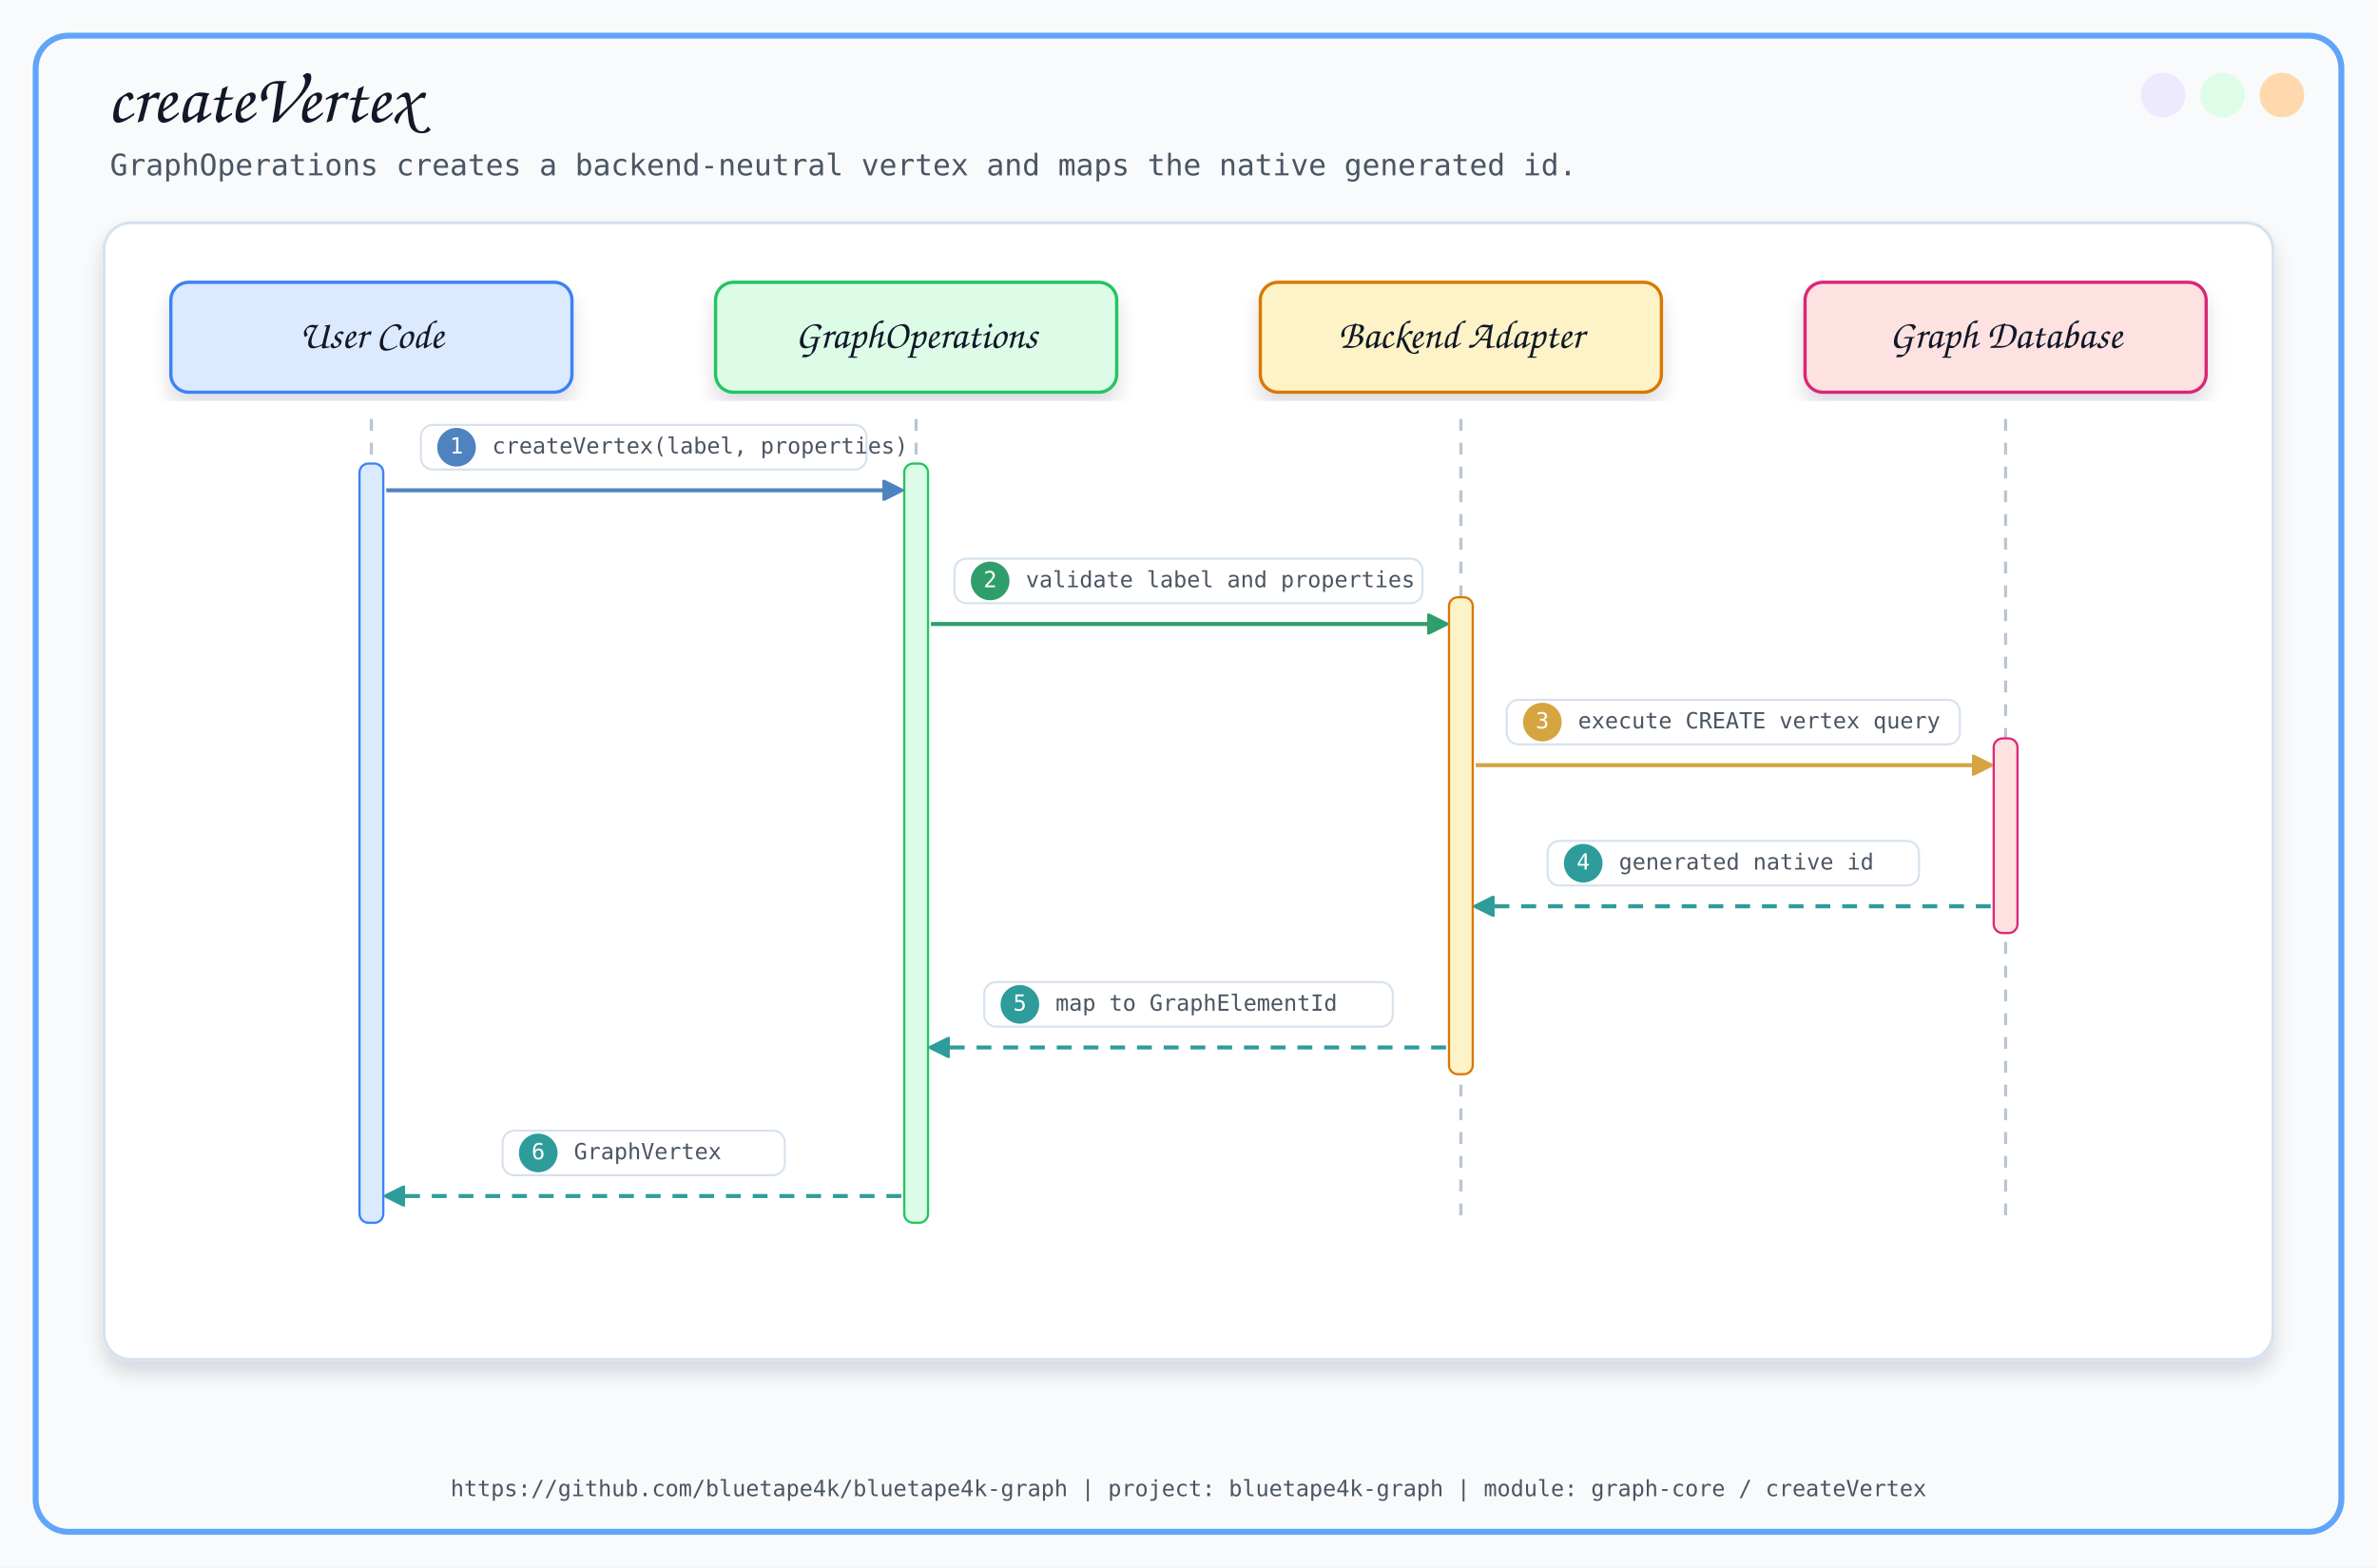
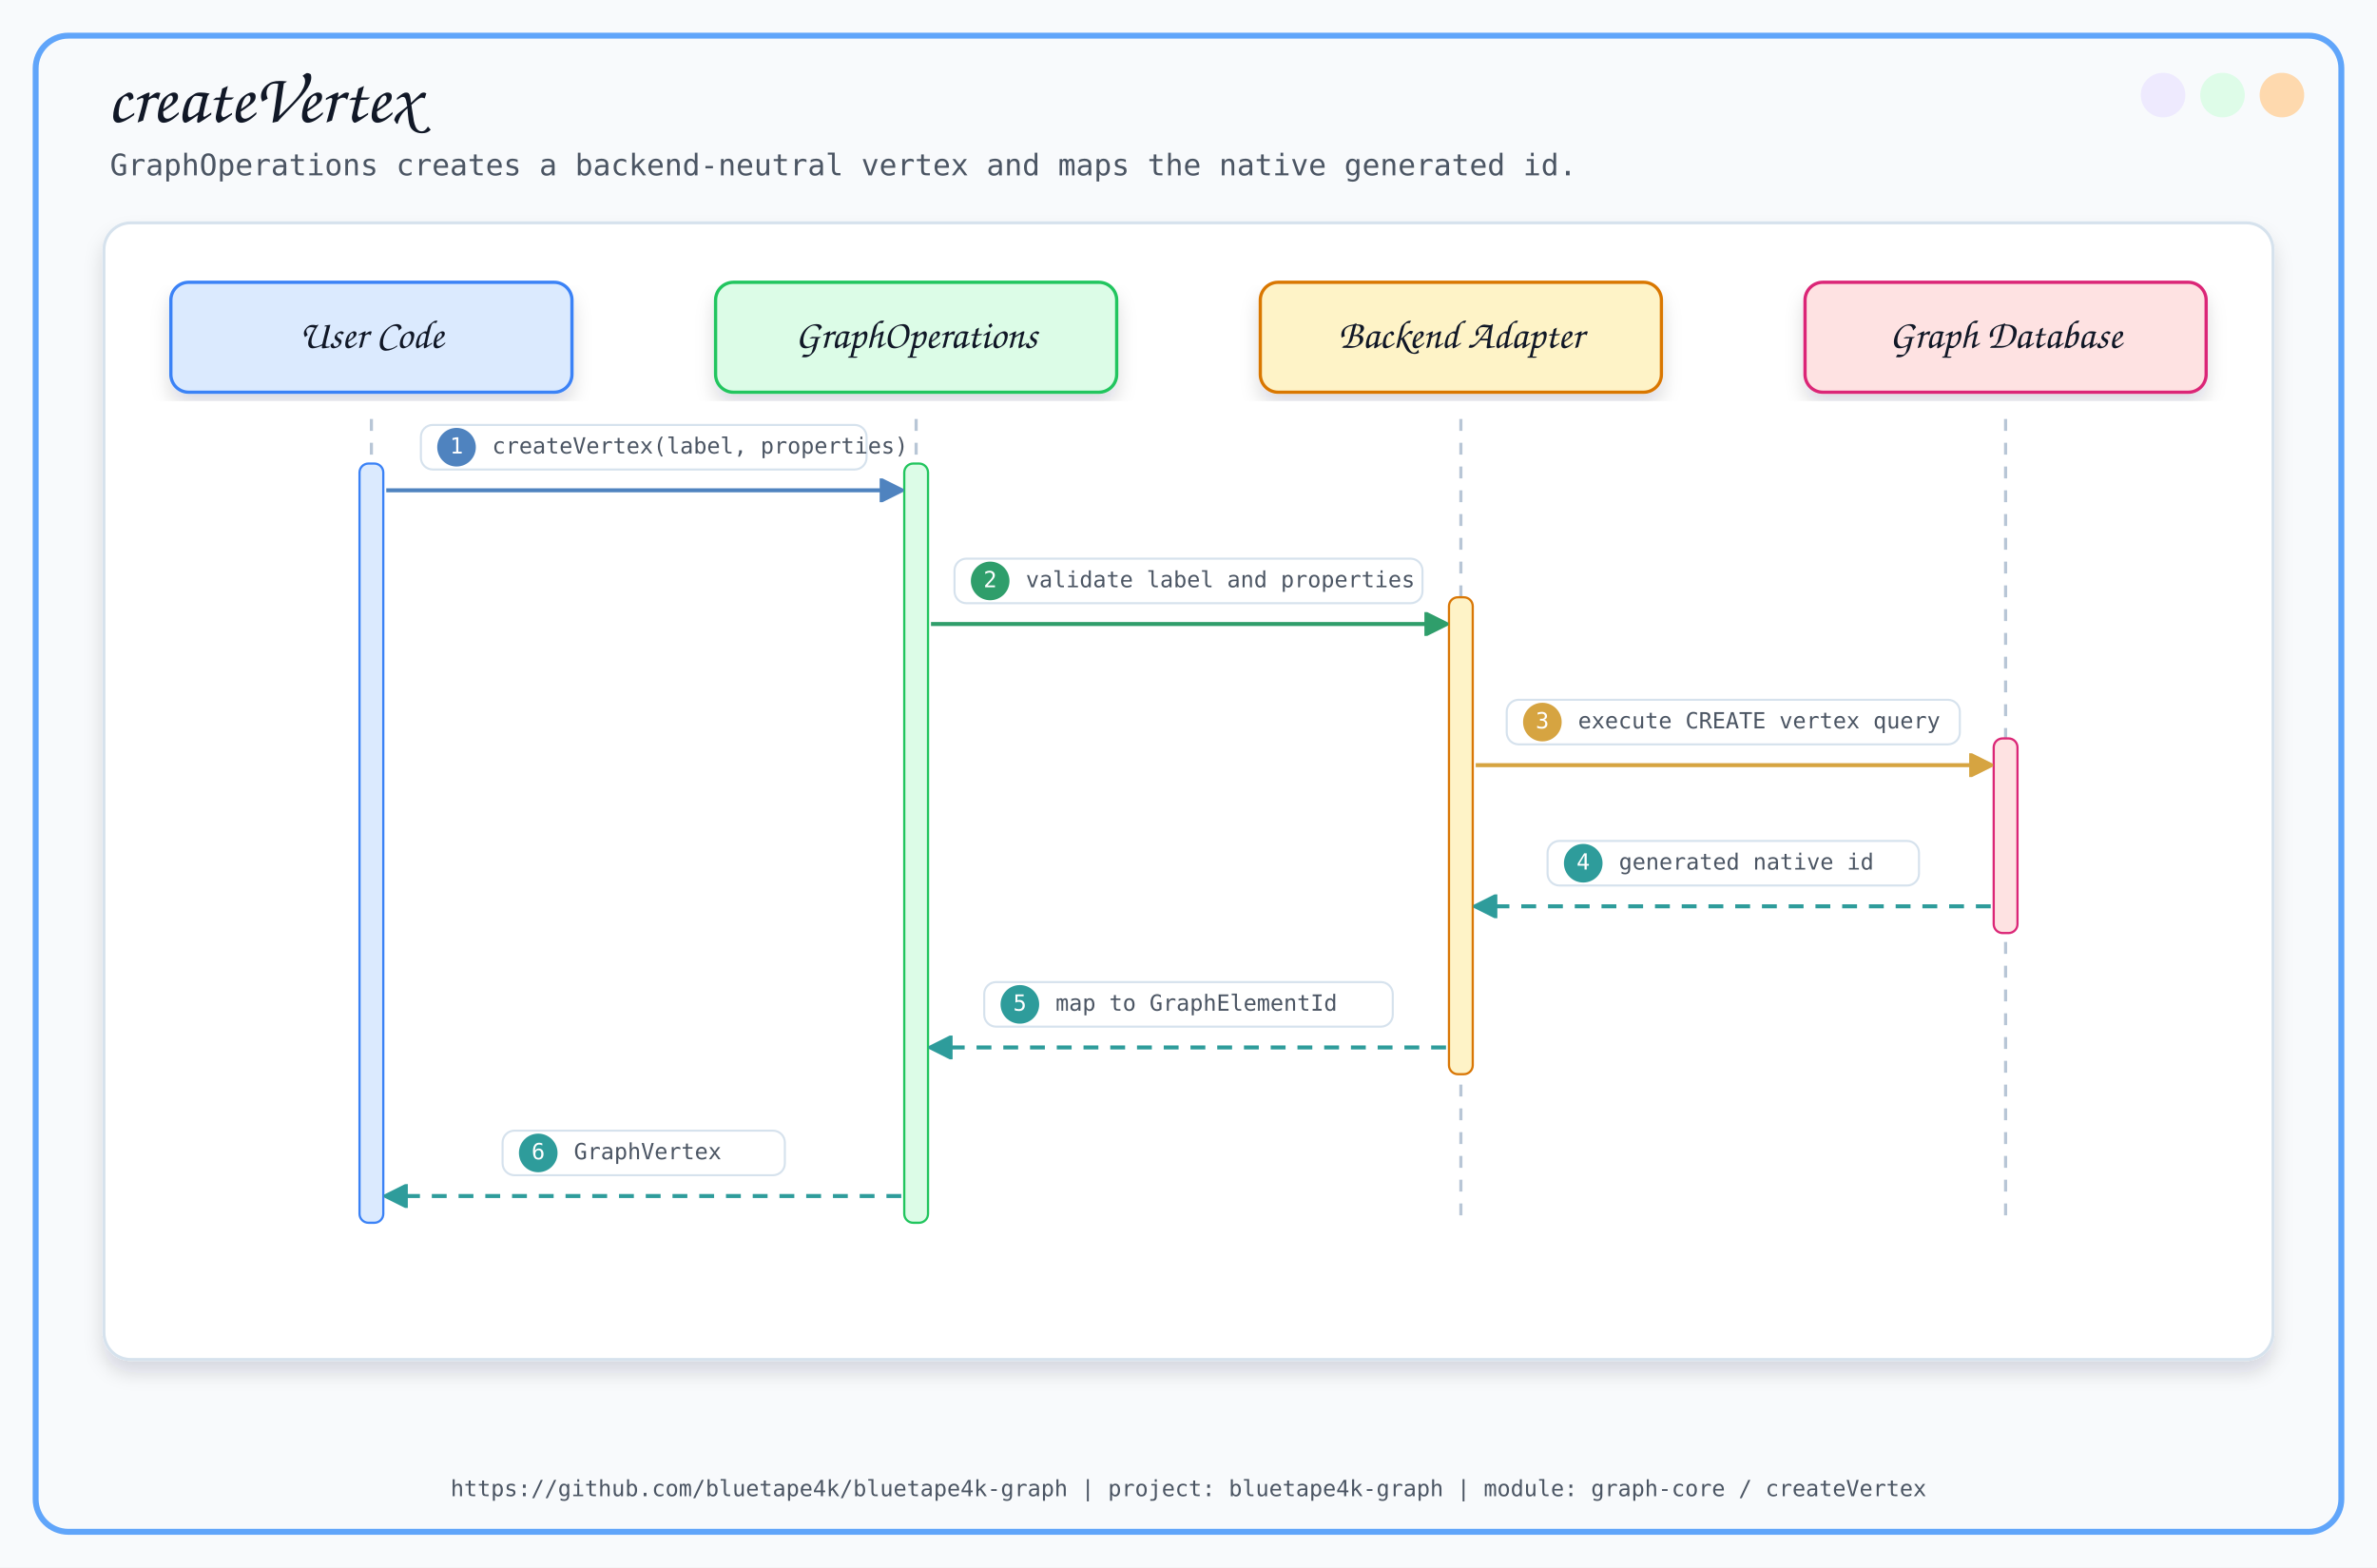
<svg xmlns="http://www.w3.org/2000/svg" width="1600" height="1055" viewBox="0 0 1600 1055">
  <defs>
    <filter id="softShadow" x="-8%" y="-8%" width="116%" height="116%">
      <feDropShadow dx="0" dy="8" stdDeviation="6" flood-color="#0F172A" flood-opacity="0.14" />
    </filter>
-     <marker markerUnits="userSpaceOnUse" id="arrow" viewBox="0 0 10 10" refX="9" refY="5" markerWidth="14" markerHeight="14" orient="auto-start-reverse">
+     <marker markerUnits="userSpaceOnUse" id="arrow" viewBox="0 0 10 10" refX="9" refY="5" markerWidth="16" markerHeight="16" orient="auto-start-reverse">
      <path d="M 0 0 L 10 5 L 0 10 z" fill="#2563EB" />
    </marker>
  </defs>
  <style>
      .title { font-family: 'Architects Daughter', cursive; font-size: 48px; fill: #111827; }
      .subtitle { font-family: 'Comic Mono', monospace; font-size: 20px; fill: #4B5563; }
      .label { font-family: 'Architects Daughter', cursive; font-size: 27px; fill: #111827; }
      .small { font-family: 'Comic Mono', monospace; font-size: 18px; fill: #374151; }
      .tiny { font-family: 'Comic Mono', monospace; font-size: 15px; fill: #4B5563; }
      .card { filter: url(#softShadow); }
      .line { stroke: #2563EB; stroke-width: 3; fill: none; marker-end: url(#arrow); }
      .thin { stroke: #60A5FA; stroke-width: 2; fill: none; marker-end: url(#arrow); }
      .dash { stroke: #64748B; stroke-width: 2; stroke-dasharray: 8 8; fill: none; marker-end: url(#arrow); }
    </style>
  <defs>
-     <marker id="seqArrow-blue" markerUnits="userSpaceOnUse" viewBox="0 0 10 10" refX="9" refY="5" markerWidth="14" markerHeight="14" orient="auto">
+     <marker id="seqArrow-blue" markerUnits="userSpaceOnUse" viewBox="0 0 10 10" refX="9" refY="5" markerWidth="16" markerHeight="16" orient="auto">
      <path d="M 0 0 L 10 5 L 0 10 Z" fill="#4F83BF" stroke="#4F83BF" />
    </marker>
-     <marker id="seqArrow-green" markerUnits="userSpaceOnUse" viewBox="0 0 10 10" refX="9" refY="5" markerWidth="14" markerHeight="14" orient="auto">
+     <marker id="seqArrow-green" markerUnits="userSpaceOnUse" viewBox="0 0 10 10" refX="9" refY="5" markerWidth="16" markerHeight="16" orient="auto">
      <path d="M 0 0 L 10 5 L 0 10 Z" fill="#2F9E6B" stroke="#2F9E6B" />
    </marker>
-     <marker id="seqArrow-amber" markerUnits="userSpaceOnUse" viewBox="0 0 10 10" refX="9" refY="5" markerWidth="14" markerHeight="14" orient="auto">
+     <marker id="seqArrow-amber" markerUnits="userSpaceOnUse" viewBox="0 0 10 10" refX="9" refY="5" markerWidth="16" markerHeight="16" orient="auto">
      <path d="M 0 0 L 10 5 L 0 10 Z" fill="#D6A441" stroke="#D6A441" />
    </marker>
-     <marker id="seqArrow-teal" markerUnits="userSpaceOnUse" viewBox="0 0 10 10" refX="9" refY="5" markerWidth="14" markerHeight="14" orient="auto">
+     <marker id="seqArrow-teal" markerUnits="userSpaceOnUse" viewBox="0 0 10 10" refX="9" refY="5" markerWidth="16" markerHeight="16" orient="auto">
      <path d="M 0 0 L 10 5 L 0 10 Z" fill="#2E9C9B" stroke="#2E9C9B" />
    </marker>
  </defs>
  <rect x="0" y="0" width="1600" height="1055" fill="#F8FAFC" />
  <rect x="24" y="24" width="1552" height="1007" rx="22" fill="none" stroke="#60A5FA" stroke-width="4" />
  <circle cx="1536" cy="64" r="15" fill="#FED7AA" opacity="0.95" />
  <circle cx="1496" cy="64" r="15" fill="#DCFCE7" opacity="0.95" />
  <circle cx="1456" cy="64" r="15" fill="#EDE9FE" opacity="0.95" />
  <text x="72" y="82" class="title">createVertex</text>
  <text x="74" y="118" class="subtitle">GraphOperations creates a backend-neutral vertex and maps the native generated id.</text>
  <text x="800.0" y="1007" text-anchor="middle" class="tiny">https://github.com/bluetape4k/bluetape4k-graph | project: bluetape4k-graph | module: graph-core / createVertex</text>
  <rect x="70" y="150" width="1460" height="765" rx="18" fill="#FFFFFF" stroke="#D6E2ED" stroke-width="2" filter="url(#softShadow)" />
  <rect x="115.0" y="190" width="270" height="74" rx="12" fill="#DBEAFE" stroke="#3B82F6" stroke-width="2.2" filter="url(#softShadow)" />
  <text x="250.0" y="227.0" text-anchor="middle" dominant-baseline="middle" class="label">User Code</text>
  <line x1="250.0" y1="282" x2="250.0" y2="823" stroke="#B8C6D6" stroke-width="2.1" stroke-dasharray="8 8" />
  <rect x="481.667" y="190" width="270" height="74" rx="12" fill="#DCFCE7" stroke="#22C55E" stroke-width="2.2" filter="url(#softShadow)" />
  <text x="616.667" y="227.0" text-anchor="middle" dominant-baseline="middle" class="label">GraphOperations</text>
  <line x1="616.667" y1="282" x2="616.667" y2="823" stroke="#B8C6D6" stroke-width="2.1" stroke-dasharray="8 8" />
  <rect x="848.333" y="190" width="270" height="74" rx="12" fill="#FEF3C7" stroke="#D97706" stroke-width="2.2" filter="url(#softShadow)" />
  <text x="983.333" y="227.0" text-anchor="middle" dominant-baseline="middle" class="label">Backend Adapter</text>
  <line x1="983.333" y1="282" x2="983.333" y2="823" stroke="#B8C6D6" stroke-width="2.1" stroke-dasharray="8 8" />
  <rect x="1215.0" y="190" width="270" height="74" rx="12" fill="#FEE2E2" stroke="#DB2777" stroke-width="2.2" filter="url(#softShadow)" />
  <text x="1350.0" y="227.0" text-anchor="middle" dominant-baseline="middle" class="label">Graph Database</text>
  <line x1="1350.0" y1="282" x2="1350.0" y2="823" stroke="#B8C6D6" stroke-width="2.1" stroke-dasharray="8 8" />
  <rect x="242.0" y="312" width="16" height="511" rx="6" fill="#DBEAFE" stroke="#3B82F6" stroke-width="1.5" />
  <rect x="608.667" y="312" width="16" height="511" rx="6" fill="#DCFCE7" stroke="#22C55E" stroke-width="1.5" />
  <rect x="975.333" y="402" width="16" height="321" rx="6" fill="#FEF3C7" stroke="#D97706" stroke-width="1.5" />
  <rect x="1342.0" y="497" width="16" height="131" rx="6" fill="#FEE2E2" stroke="#DB2777" stroke-width="1.5" />
  <line x1="260.0" y1="330" x2="606.667" y2="330" stroke="#4F83BF" stroke-width="2.7" marker-end="url(#seqArrow-blue)" />
  <rect x="283.3" y="286" width="300" height="30" rx="8" fill="#FFFFFF" stroke="#D6E2ED" stroke-width="1.4" />
  <circle cx="307.3" cy="301" r="13" fill="#4F83BF" />
  <text x="307.3" y="301" text-anchor="middle" dominant-baseline="middle" class="tiny" style="fill:#FFFFFF">1</text>
  <text x="331.3" y="301" dominant-baseline="middle" class="tiny">createVertex(label, properties)</text>
  <line x1="626.667" y1="420" x2="973.333" y2="420" stroke="#2F9E6B" stroke-width="2.7" marker-end="url(#seqArrow-green)" />
  <rect x="642.5" y="376" width="315" height="30" rx="8" fill="#FFFFFF" stroke="#D6E2ED" stroke-width="1.4" />
  <circle cx="666.5" cy="391" r="13" fill="#2F9E6B" />
  <text x="666.5" y="391" text-anchor="middle" dominant-baseline="middle" class="tiny" style="fill:#FFFFFF">2</text>
  <text x="690.5" y="391" dominant-baseline="middle" class="tiny">validate label and properties</text>
  <line x1="993.333" y1="515" x2="1340.0" y2="515" stroke="#D6A441" stroke-width="2.7" marker-end="url(#seqArrow-amber)" />
  <rect x="1014.2" y="471" width="305" height="30" rx="8" fill="#FFFFFF" stroke="#D6E2ED" stroke-width="1.4" />
  <circle cx="1038.2" cy="486" r="13" fill="#D6A441" />
  <text x="1038.2" y="486" text-anchor="middle" dominant-baseline="middle" class="tiny" style="fill:#FFFFFF">3</text>
  <text x="1062.2" y="486" dominant-baseline="middle" class="tiny">execute CREATE vertex query</text>
  <line x1="1340.0" y1="610" x2="993.333" y2="610" stroke="#2E9C9B" stroke-width="2.7" stroke-dasharray="10 8" marker-end="url(#seqArrow-teal)" />
  <rect x="1041.7" y="566" width="250" height="30" rx="8" fill="#FFFFFF" stroke="#D6E2ED" stroke-width="1.4" />
  <circle cx="1065.7" cy="581" r="13" fill="#2E9C9B" />
  <text x="1065.7" y="581" text-anchor="middle" dominant-baseline="middle" class="tiny" style="fill:#FFFFFF">4</text>
  <text x="1089.7" y="581" dominant-baseline="middle" class="tiny">generated native id</text>
  <line x1="973.333" y1="705" x2="626.667" y2="705" stroke="#2E9C9B" stroke-width="2.7" stroke-dasharray="10 8" marker-end="url(#seqArrow-teal)" />
  <rect x="662.5" y="661" width="275" height="30" rx="8" fill="#FFFFFF" stroke="#D6E2ED" stroke-width="1.4" />
  <circle cx="686.5" cy="676" r="13" fill="#2E9C9B" />
  <text x="686.5" y="676" text-anchor="middle" dominant-baseline="middle" class="tiny" style="fill:#FFFFFF">5</text>
  <text x="710.5" y="676" dominant-baseline="middle" class="tiny">map to GraphElementId</text>
  <line x1="606.667" y1="805" x2="260.0" y2="805" stroke="#2E9C9B" stroke-width="2.7" stroke-dasharray="10 8" marker-end="url(#seqArrow-teal)" />
  <rect x="338.3" y="761" width="190" height="30" rx="8" fill="#FFFFFF" stroke="#D6E2ED" stroke-width="1.4" />
  <circle cx="362.3" cy="776" r="13" fill="#2E9C9B" />
  <text x="362.3" y="776" text-anchor="middle" dominant-baseline="middle" class="tiny" style="fill:#FFFFFF">6</text>
  <text x="386.3" y="776" dominant-baseline="middle" class="tiny">GraphVertex</text>
</svg>
